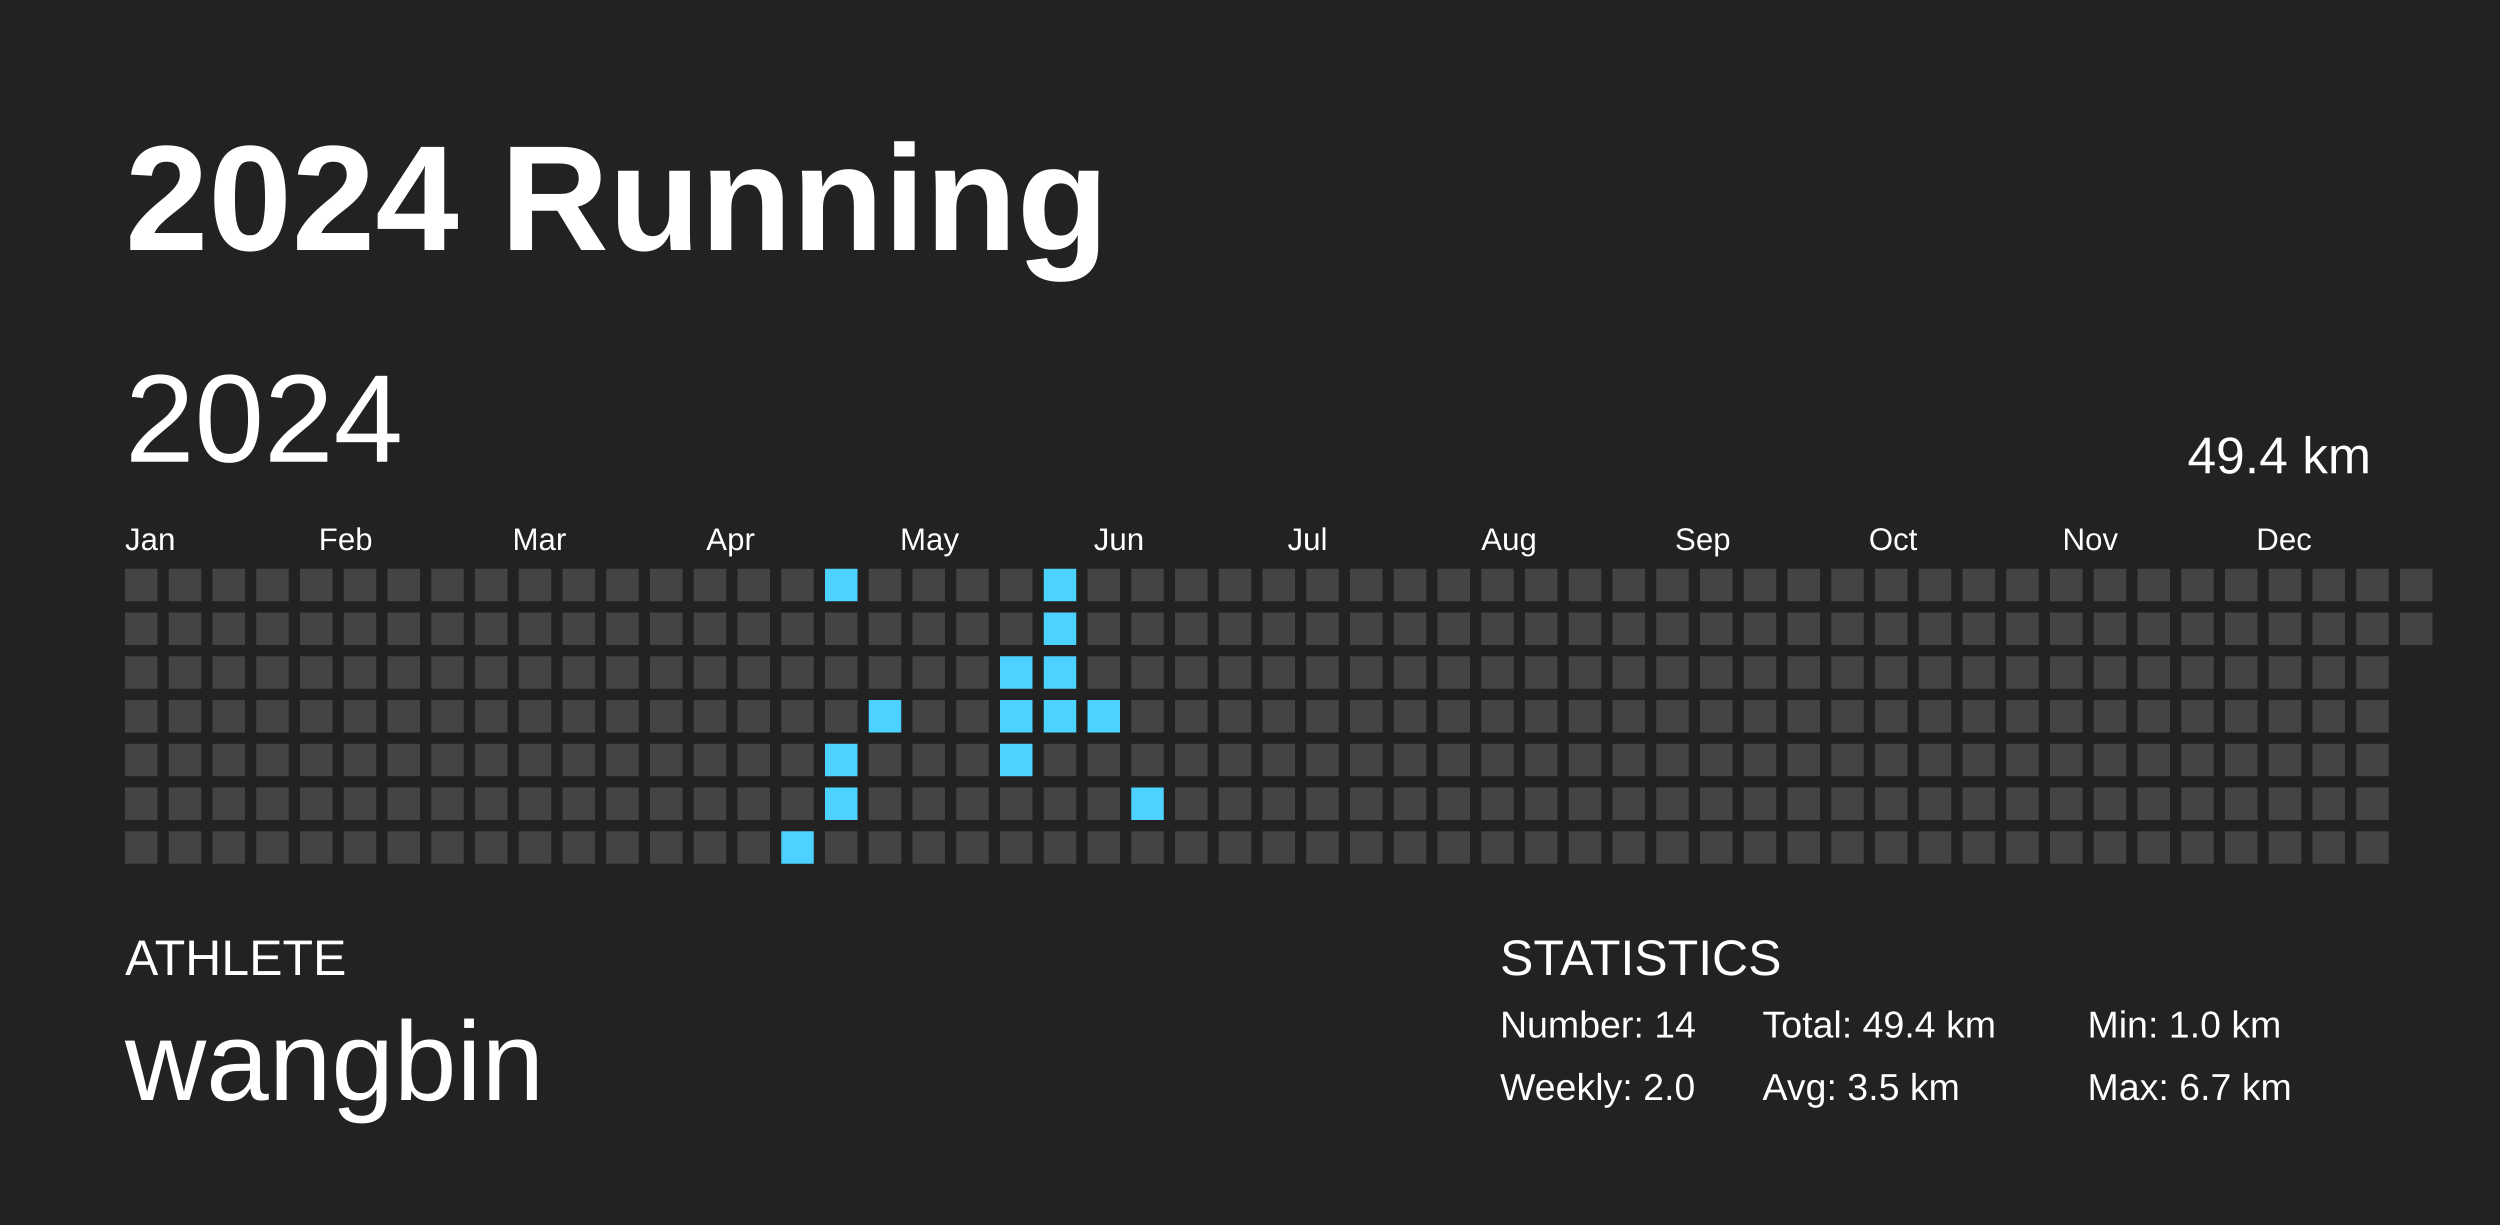
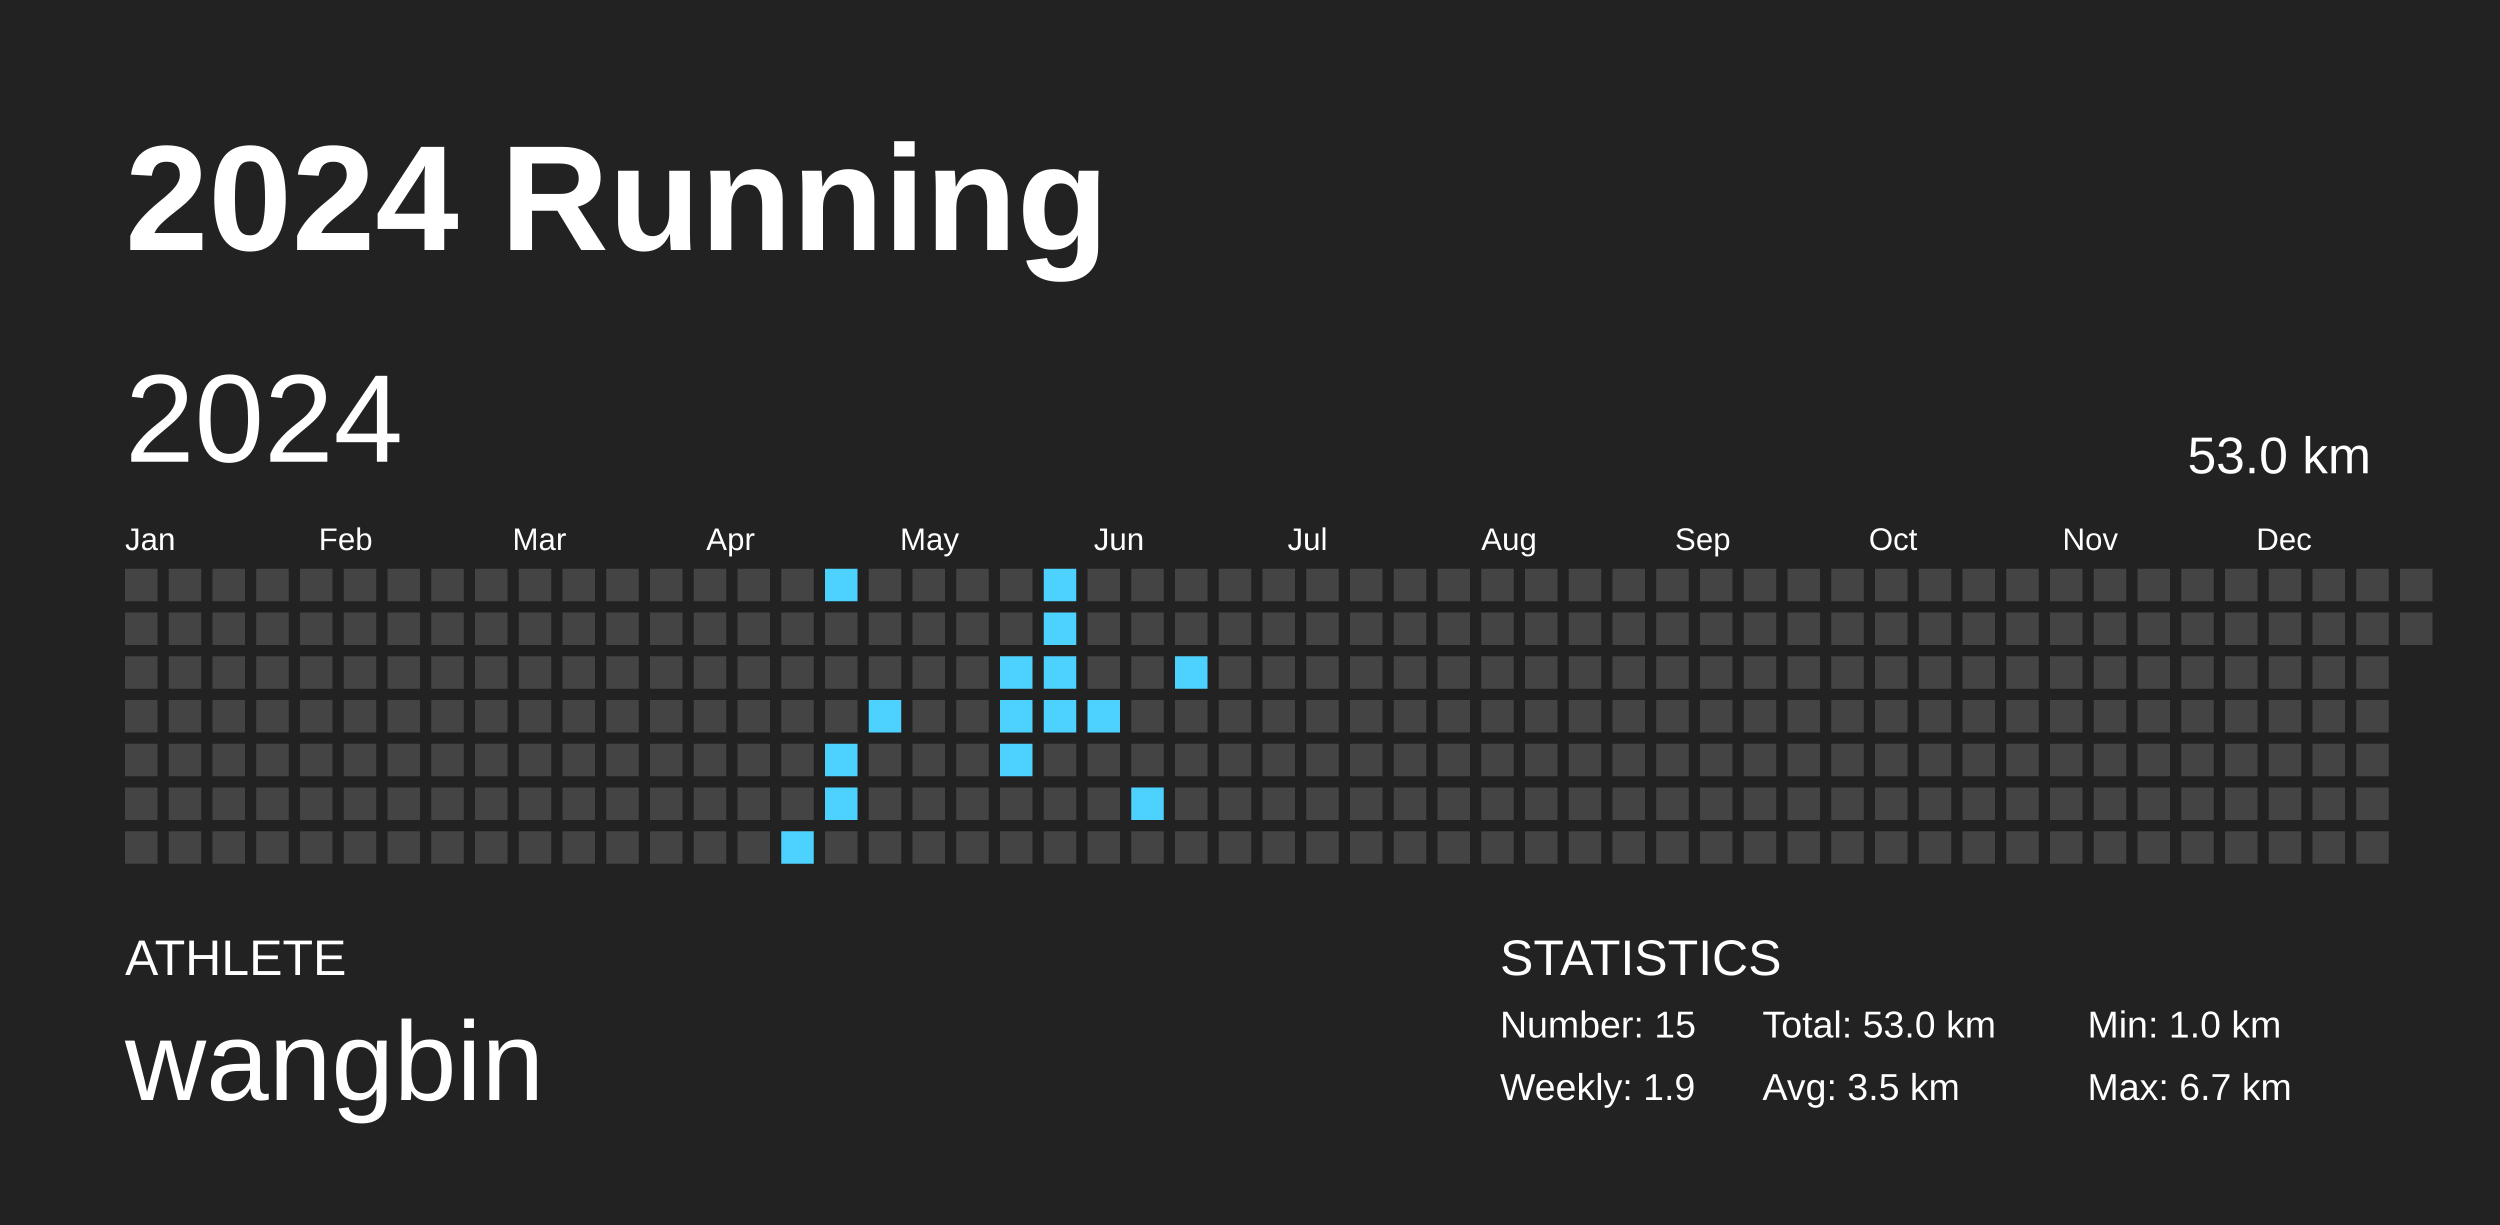
<svg xmlns="http://www.w3.org/2000/svg" baseProfile="full" height="98mm" version="1.1" viewBox="0,0,200,98" width="200mm">
  <defs />
  <rect fill="#222222" height="98" width="200" x="0" y="0" />
  <text fill="#FFFFFF" style="font-size:12px; font-family:Arial; font-weight:bold;" x="10" y="20">2024 Running</text>
  <text fill="#FFFFFF" style="font-size:4px; font-family:Arial" x="10" y="78">ATHLETE</text>
  <text fill="#FFFFFF" style="font-size:9px; font-family:Arial" x="10" y="88">wangbin</text>
  <text fill="#FFFFFF" style="font-size:4px; font-family:Arial" x="120" y="78">STATISTICS</text>
-   <text fill="#FFFFFF" style="font-size:3px; font-family:Arial" x="120" y="83">Number: 14</text>
-   <text fill="#FFFFFF" style="font-size:3px; font-family:Arial" x="120" y="88">Weekly: 2.0</text>
-   <text fill="#FFFFFF" style="font-size:3px; font-family:Arial" x="141" y="83">Total: 49.4 km</text>
+   <text fill="#FFFFFF" style="font-size:3px; font-family:Arial" x="120" y="83">Number: 15</text>
+   <text fill="#FFFFFF" style="font-size:3px; font-family:Arial" x="120" y="88">Weekly: 1.9</text>
+   <text fill="#FFFFFF" style="font-size:3px; font-family:Arial" x="141" y="83">Total: 53.0 km</text>
  <text fill="#FFFFFF" style="font-size:3px; font-family:Arial" x="141" y="88">Avg: 3.5 km</text>
  <text fill="#FFFFFF" style="font-size:3px; font-family:Arial" x="167" y="83">Min: 1.0 km</text>
  <text fill="#FFFFFF" style="font-size:3px; font-family:Arial" x="167" y="88">Max: 6.7 km</text>
  <text dominant-baseline="hanging" fill="#FFFFFF" style="font-size:10.0px; font-family:Arial;" x="10" y="30">2024</text>
-   <text dominant-baseline="hanging" fill="#FFFFFF" style="font-size:4.125px; font-family:Arial;" x="175" y="35">49.4 km</text>
+   <text dominant-baseline="hanging" fill="#FFFFFF" style="font-size:4.125px; font-family:Arial;" x="175" y="35">53.0 km</text>
  <text fill="#FFFFFF" style="font-size:2.5px; font-family:Arial" x="10.0" y="44">Jan</text>
  <text fill="#FFFFFF" style="font-size:2.5px; font-family:Arial" x="25.5" y="44">Feb</text>
  <text fill="#FFFFFF" style="font-size:2.5px; font-family:Arial" x="41.0" y="44">Mar</text>
  <text fill="#FFFFFF" style="font-size:2.5px; font-family:Arial" x="56.5" y="44">Apr</text>
  <text fill="#FFFFFF" style="font-size:2.5px; font-family:Arial" x="72.0" y="44">May</text>
  <text fill="#FFFFFF" style="font-size:2.5px; font-family:Arial" x="87.5" y="44">Jun</text>
  <text fill="#FFFFFF" style="font-size:2.5px; font-family:Arial" x="103.0" y="44">Jul</text>
  <text fill="#FFFFFF" style="font-size:2.5px; font-family:Arial" x="118.5" y="44">Aug</text>
  <text fill="#FFFFFF" style="font-size:2.5px; font-family:Arial" x="134.0" y="44">Sep</text>
  <text fill="#FFFFFF" style="font-size:2.5px; font-family:Arial" x="149.5" y="44">Oct</text>
  <text fill="#FFFFFF" style="font-size:2.5px; font-family:Arial" x="165.0" y="44">Nov</text>
  <text fill="#FFFFFF" style="font-size:2.5px; font-family:Arial" x="180.5" y="44">Dec</text>
  <rect fill="#444444" height="2.6" width="2.6" x="10.0" y="45.5" />
  <rect fill="#444444" height="2.6" width="2.6" x="10.0" y="49.0" />
  <rect fill="#444444" height="2.6" width="2.6" x="10.0" y="52.5" />
  <rect fill="#444444" height="2.6" width="2.6" x="10.0" y="56.0" />
  <rect fill="#444444" height="2.6" width="2.6" x="10.0" y="59.5" />
  <rect fill="#444444" height="2.6" width="2.6" x="10.0" y="63.0" />
  <rect fill="#444444" height="2.6" width="2.6" x="10.0" y="66.5" />
  <rect fill="#444444" height="2.6" width="2.6" x="13.5" y="45.5" />
  <rect fill="#444444" height="2.6" width="2.6" x="13.5" y="49.0" />
  <rect fill="#444444" height="2.6" width="2.6" x="13.5" y="52.5" />
  <rect fill="#444444" height="2.6" width="2.6" x="13.5" y="56.0" />
  <rect fill="#444444" height="2.6" width="2.6" x="13.5" y="59.5" />
  <rect fill="#444444" height="2.6" width="2.6" x="13.5" y="63.0" />
  <rect fill="#444444" height="2.6" width="2.6" x="13.5" y="66.5" />
  <rect fill="#444444" height="2.6" width="2.6" x="17.0" y="45.5" />
  <rect fill="#444444" height="2.6" width="2.6" x="17.0" y="49.0" />
  <rect fill="#444444" height="2.6" width="2.6" x="17.0" y="52.5" />
  <rect fill="#444444" height="2.6" width="2.6" x="17.0" y="56.0" />
  <rect fill="#444444" height="2.6" width="2.6" x="17.0" y="59.5" />
  <rect fill="#444444" height="2.6" width="2.6" x="17.0" y="63.0" />
  <rect fill="#444444" height="2.6" width="2.6" x="17.0" y="66.5" />
  <rect fill="#444444" height="2.6" width="2.6" x="20.5" y="45.5" />
  <rect fill="#444444" height="2.6" width="2.6" x="20.5" y="49.0" />
  <rect fill="#444444" height="2.6" width="2.6" x="20.5" y="52.5" />
  <rect fill="#444444" height="2.6" width="2.6" x="20.5" y="56.0" />
  <rect fill="#444444" height="2.6" width="2.6" x="20.5" y="59.5" />
  <rect fill="#444444" height="2.6" width="2.6" x="20.5" y="63.0" />
  <rect fill="#444444" height="2.6" width="2.6" x="20.5" y="66.5" />
  <rect fill="#444444" height="2.6" width="2.6" x="24.0" y="45.5" />
  <rect fill="#444444" height="2.6" width="2.6" x="24.0" y="49.0" />
  <rect fill="#444444" height="2.6" width="2.6" x="24.0" y="52.5" />
  <rect fill="#444444" height="2.6" width="2.6" x="24.0" y="56.0" />
  <rect fill="#444444" height="2.6" width="2.6" x="24.0" y="59.5" />
  <rect fill="#444444" height="2.6" width="2.6" x="24.0" y="63.0" />
  <rect fill="#444444" height="2.6" width="2.6" x="24.0" y="66.5" />
  <rect fill="#444444" height="2.6" width="2.6" x="27.5" y="45.5" />
  <rect fill="#444444" height="2.6" width="2.6" x="27.5" y="49.0" />
  <rect fill="#444444" height="2.6" width="2.6" x="27.5" y="52.5" />
  <rect fill="#444444" height="2.6" width="2.6" x="27.5" y="56.0" />
  <rect fill="#444444" height="2.6" width="2.6" x="27.5" y="59.5" />
  <rect fill="#444444" height="2.6" width="2.6" x="27.5" y="63.0" />
  <rect fill="#444444" height="2.6" width="2.6" x="27.5" y="66.5" />
  <rect fill="#444444" height="2.6" width="2.6" x="31.0" y="45.5" />
  <rect fill="#444444" height="2.6" width="2.6" x="31.0" y="49.0" />
  <rect fill="#444444" height="2.6" width="2.6" x="31.0" y="52.5" />
  <rect fill="#444444" height="2.6" width="2.6" x="31.0" y="56.0" />
  <rect fill="#444444" height="2.6" width="2.6" x="31.0" y="59.5" />
  <rect fill="#444444" height="2.6" width="2.6" x="31.0" y="63.0" />
  <rect fill="#444444" height="2.6" width="2.6" x="31.0" y="66.5" />
  <rect fill="#444444" height="2.6" width="2.6" x="34.5" y="45.5" />
  <rect fill="#444444" height="2.6" width="2.6" x="34.5" y="49.0" />
  <rect fill="#444444" height="2.6" width="2.6" x="34.5" y="52.5" />
  <rect fill="#444444" height="2.6" width="2.6" x="34.5" y="56.0" />
  <rect fill="#444444" height="2.6" width="2.6" x="34.5" y="59.5" />
  <rect fill="#444444" height="2.6" width="2.6" x="34.5" y="63.0" />
  <rect fill="#444444" height="2.6" width="2.6" x="34.5" y="66.5" />
  <rect fill="#444444" height="2.6" width="2.6" x="38.0" y="45.5" />
  <rect fill="#444444" height="2.6" width="2.6" x="38.0" y="49.0" />
  <rect fill="#444444" height="2.6" width="2.6" x="38.0" y="52.5" />
  <rect fill="#444444" height="2.6" width="2.6" x="38.0" y="56.0" />
  <rect fill="#444444" height="2.6" width="2.6" x="38.0" y="59.5" />
  <rect fill="#444444" height="2.6" width="2.6" x="38.0" y="63.0" />
  <rect fill="#444444" height="2.6" width="2.6" x="38.0" y="66.5" />
  <rect fill="#444444" height="2.6" width="2.6" x="41.5" y="45.5" />
  <rect fill="#444444" height="2.6" width="2.6" x="41.5" y="49.0" />
  <rect fill="#444444" height="2.6" width="2.6" x="41.5" y="52.5" />
  <rect fill="#444444" height="2.6" width="2.6" x="41.5" y="56.0" />
  <rect fill="#444444" height="2.6" width="2.6" x="41.5" y="59.5" />
  <rect fill="#444444" height="2.6" width="2.6" x="41.5" y="63.0" />
  <rect fill="#444444" height="2.6" width="2.6" x="41.5" y="66.5" />
  <rect fill="#444444" height="2.6" width="2.6" x="45.0" y="45.5" />
  <rect fill="#444444" height="2.6" width="2.6" x="45.0" y="49.0" />
  <rect fill="#444444" height="2.6" width="2.6" x="45.0" y="52.5" />
  <rect fill="#444444" height="2.6" width="2.6" x="45.0" y="56.0" />
  <rect fill="#444444" height="2.6" width="2.6" x="45.0" y="59.5" />
  <rect fill="#444444" height="2.6" width="2.6" x="45.0" y="63.0" />
  <rect fill="#444444" height="2.6" width="2.6" x="45.0" y="66.5" />
  <rect fill="#444444" height="2.6" width="2.6" x="48.5" y="45.5" />
  <rect fill="#444444" height="2.6" width="2.6" x="48.5" y="49.0" />
  <rect fill="#444444" height="2.6" width="2.6" x="48.5" y="52.5" />
  <rect fill="#444444" height="2.6" width="2.6" x="48.5" y="56.0" />
  <rect fill="#444444" height="2.6" width="2.6" x="48.5" y="59.5" />
  <rect fill="#444444" height="2.6" width="2.6" x="48.5" y="63.0" />
  <rect fill="#444444" height="2.6" width="2.6" x="48.5" y="66.5" />
  <rect fill="#444444" height="2.6" width="2.6" x="52.0" y="45.5" />
  <rect fill="#444444" height="2.6" width="2.6" x="52.0" y="49.0" />
  <rect fill="#444444" height="2.6" width="2.6" x="52.0" y="52.5" />
  <rect fill="#444444" height="2.6" width="2.6" x="52.0" y="56.0" />
  <rect fill="#444444" height="2.6" width="2.6" x="52.0" y="59.5" />
  <rect fill="#444444" height="2.6" width="2.6" x="52.0" y="63.0" />
  <rect fill="#444444" height="2.6" width="2.6" x="52.0" y="66.5" />
  <rect fill="#444444" height="2.6" width="2.6" x="55.5" y="45.5" />
  <rect fill="#444444" height="2.6" width="2.6" x="55.5" y="49.0" />
  <rect fill="#444444" height="2.6" width="2.6" x="55.5" y="52.5" />
  <rect fill="#444444" height="2.6" width="2.6" x="55.5" y="56.0" />
  <rect fill="#444444" height="2.6" width="2.6" x="55.5" y="59.5" />
  <rect fill="#444444" height="2.6" width="2.6" x="55.5" y="63.0" />
  <rect fill="#444444" height="2.6" width="2.6" x="55.5" y="66.5" />
  <rect fill="#444444" height="2.6" width="2.6" x="59.0" y="45.5" />
  <rect fill="#444444" height="2.6" width="2.6" x="59.0" y="49.0" />
  <rect fill="#444444" height="2.6" width="2.6" x="59.0" y="52.5" />
  <rect fill="#444444" height="2.6" width="2.6" x="59.0" y="56.0" />
  <rect fill="#444444" height="2.6" width="2.6" x="59.0" y="59.5" />
  <rect fill="#444444" height="2.6" width="2.6" x="59.0" y="63.0" />
  <rect fill="#444444" height="2.6" width="2.6" x="59.0" y="66.5" />
  <rect fill="#444444" height="2.6" width="2.6" x="62.5" y="45.5" />
  <rect fill="#444444" height="2.6" width="2.6" x="62.5" y="49.0" />
  <rect fill="#444444" height="2.6" width="2.6" x="62.5" y="52.5" />
  <rect fill="#444444" height="2.6" width="2.6" x="62.5" y="56.0" />
  <rect fill="#444444" height="2.6" width="2.6" x="62.5" y="59.5" />
  <rect fill="#444444" height="2.6" width="2.6" x="62.5" y="63.0" />
  <rect fill="#4dd2ff" height="2.6" width="2.6" x="62.5" y="66.5" />
  <rect fill="#4dd2ff" height="2.6" width="2.6" x="66.0" y="45.5" />
  <rect fill="#444444" height="2.6" width="2.6" x="66.0" y="49.0" />
  <rect fill="#444444" height="2.6" width="2.6" x="66.0" y="52.5" />
  <rect fill="#444444" height="2.6" width="2.6" x="66.0" y="56.0" />
  <rect fill="#4dd2ff" height="2.6" width="2.6" x="66.0" y="59.5" />
  <rect fill="#4dd2ff" height="2.6" width="2.6" x="66.0" y="63.0" />
  <rect fill="#444444" height="2.6" width="2.6" x="66.0" y="66.5" />
  <rect fill="#444444" height="2.6" width="2.6" x="69.5" y="45.5" />
  <rect fill="#444444" height="2.6" width="2.6" x="69.5" y="49.0" />
  <rect fill="#444444" height="2.6" width="2.6" x="69.5" y="52.5" />
  <rect fill="#4dd2ff" height="2.6" width="2.6" x="69.5" y="56.0" />
  <rect fill="#444444" height="2.6" width="2.6" x="69.5" y="59.5" />
  <rect fill="#444444" height="2.6" width="2.6" x="69.5" y="63.0" />
  <rect fill="#444444" height="2.6" width="2.6" x="69.5" y="66.5" />
  <rect fill="#444444" height="2.6" width="2.6" x="73.0" y="45.5" />
  <rect fill="#444444" height="2.6" width="2.6" x="73.0" y="49.0" />
  <rect fill="#444444" height="2.6" width="2.6" x="73.0" y="52.5" />
  <rect fill="#444444" height="2.6" width="2.6" x="73.0" y="56.0" />
  <rect fill="#444444" height="2.6" width="2.6" x="73.0" y="59.5" />
  <rect fill="#444444" height="2.6" width="2.6" x="73.0" y="63.0" />
  <rect fill="#444444" height="2.6" width="2.6" x="73.0" y="66.5" />
  <rect fill="#444444" height="2.6" width="2.6" x="76.5" y="45.5" />
  <rect fill="#444444" height="2.6" width="2.6" x="76.5" y="49.0" />
  <rect fill="#444444" height="2.6" width="2.6" x="76.5" y="52.5" />
  <rect fill="#444444" height="2.6" width="2.6" x="76.5" y="56.0" />
  <rect fill="#444444" height="2.6" width="2.6" x="76.5" y="59.5" />
  <rect fill="#444444" height="2.6" width="2.6" x="76.5" y="63.0" />
  <rect fill="#444444" height="2.6" width="2.6" x="76.5" y="66.5" />
  <rect fill="#444444" height="2.6" width="2.6" x="80.0" y="45.5" />
  <rect fill="#444444" height="2.6" width="2.6" x="80.0" y="49.0" />
  <rect fill="#4dd2ff" height="2.6" width="2.6" x="80.0" y="52.5" />
  <rect fill="#4dd2ff" height="2.6" width="2.6" x="80.0" y="56.0" />
  <rect fill="#4dd2ff" height="2.6" width="2.6" x="80.0" y="59.5" />
  <rect fill="#444444" height="2.6" width="2.6" x="80.0" y="63.0" />
  <rect fill="#444444" height="2.6" width="2.6" x="80.0" y="66.5" />
  <rect fill="#4dd2ff" height="2.6" width="2.6" x="83.5" y="45.5" />
  <rect fill="#4dd2ff" height="2.6" width="2.6" x="83.5" y="49.0" />
  <rect fill="#4dd2ff" height="2.6" width="2.6" x="83.5" y="52.5" />
  <rect fill="#4dd2ff" height="2.6" width="2.6" x="83.5" y="56.0" />
  <rect fill="#444444" height="2.6" width="2.6" x="83.5" y="59.5" />
  <rect fill="#444444" height="2.6" width="2.6" x="83.5" y="63.0" />
  <rect fill="#444444" height="2.6" width="2.6" x="83.5" y="66.5" />
  <rect fill="#444444" height="2.6" width="2.6" x="87.0" y="45.5" />
  <rect fill="#444444" height="2.6" width="2.6" x="87.0" y="49.0" />
  <rect fill="#444444" height="2.6" width="2.6" x="87.0" y="52.5" />
  <rect fill="#4dd2ff" height="2.6" width="2.6" x="87.0" y="56.0" />
  <rect fill="#444444" height="2.6" width="2.6" x="87.0" y="59.5" />
  <rect fill="#444444" height="2.6" width="2.6" x="87.0" y="63.0" />
  <rect fill="#444444" height="2.6" width="2.6" x="87.0" y="66.5" />
  <rect fill="#444444" height="2.6" width="2.6" x="90.5" y="45.5" />
  <rect fill="#444444" height="2.6" width="2.6" x="90.5" y="49.0" />
  <rect fill="#444444" height="2.6" width="2.6" x="90.5" y="52.5" />
  <rect fill="#444444" height="2.6" width="2.6" x="90.5" y="56.0" />
  <rect fill="#444444" height="2.6" width="2.6" x="90.5" y="59.5" />
  <rect fill="#4dd2ff" height="2.6" width="2.6" x="90.5" y="63.0" />
  <rect fill="#444444" height="2.6" width="2.6" x="90.5" y="66.5" />
  <rect fill="#444444" height="2.6" width="2.6" x="94.0" y="45.5" />
  <rect fill="#444444" height="2.6" width="2.6" x="94.0" y="49.0" />
-   <rect fill="#444444" height="2.6" width="2.6" x="94.0" y="52.5" />
+   <rect fill="#4dd2ff" height="2.6" width="2.6" x="94.0" y="52.5" />
  <rect fill="#444444" height="2.6" width="2.6" x="94.0" y="56.0" />
  <rect fill="#444444" height="2.6" width="2.6" x="94.0" y="59.5" />
  <rect fill="#444444" height="2.6" width="2.6" x="94.0" y="63.0" />
  <rect fill="#444444" height="2.6" width="2.6" x="94.0" y="66.5" />
  <rect fill="#444444" height="2.6" width="2.6" x="97.5" y="45.5" />
  <rect fill="#444444" height="2.6" width="2.6" x="97.5" y="49.0" />
  <rect fill="#444444" height="2.6" width="2.6" x="97.5" y="52.5" />
  <rect fill="#444444" height="2.6" width="2.6" x="97.5" y="56.0" />
  <rect fill="#444444" height="2.6" width="2.6" x="97.5" y="59.5" />
  <rect fill="#444444" height="2.6" width="2.6" x="97.5" y="63.0" />
  <rect fill="#444444" height="2.6" width="2.6" x="97.5" y="66.5" />
  <rect fill="#444444" height="2.6" width="2.6" x="101.0" y="45.5" />
  <rect fill="#444444" height="2.6" width="2.6" x="101.0" y="49.0" />
  <rect fill="#444444" height="2.6" width="2.6" x="101.0" y="52.5" />
  <rect fill="#444444" height="2.6" width="2.6" x="101.0" y="56.0" />
  <rect fill="#444444" height="2.6" width="2.6" x="101.0" y="59.5" />
  <rect fill="#444444" height="2.6" width="2.6" x="101.0" y="63.0" />
  <rect fill="#444444" height="2.6" width="2.6" x="101.0" y="66.5" />
  <rect fill="#444444" height="2.6" width="2.6" x="104.5" y="45.5" />
  <rect fill="#444444" height="2.6" width="2.6" x="104.5" y="49.0" />
  <rect fill="#444444" height="2.6" width="2.6" x="104.5" y="52.5" />
  <rect fill="#444444" height="2.6" width="2.6" x="104.5" y="56.0" />
  <rect fill="#444444" height="2.6" width="2.6" x="104.5" y="59.5" />
  <rect fill="#444444" height="2.6" width="2.6" x="104.5" y="63.0" />
  <rect fill="#444444" height="2.6" width="2.6" x="104.5" y="66.5" />
  <rect fill="#444444" height="2.6" width="2.6" x="108.0" y="45.5" />
  <rect fill="#444444" height="2.6" width="2.6" x="108.0" y="49.0" />
  <rect fill="#444444" height="2.6" width="2.6" x="108.0" y="52.5" />
  <rect fill="#444444" height="2.6" width="2.6" x="108.0" y="56.0" />
  <rect fill="#444444" height="2.6" width="2.6" x="108.0" y="59.5" />
  <rect fill="#444444" height="2.6" width="2.6" x="108.0" y="63.0" />
  <rect fill="#444444" height="2.6" width="2.6" x="108.0" y="66.5" />
  <rect fill="#444444" height="2.6" width="2.6" x="111.5" y="45.5" />
  <rect fill="#444444" height="2.6" width="2.6" x="111.5" y="49.0" />
  <rect fill="#444444" height="2.6" width="2.6" x="111.5" y="52.5" />
  <rect fill="#444444" height="2.6" width="2.6" x="111.5" y="56.0" />
  <rect fill="#444444" height="2.6" width="2.6" x="111.5" y="59.5" />
  <rect fill="#444444" height="2.6" width="2.6" x="111.5" y="63.0" />
  <rect fill="#444444" height="2.6" width="2.6" x="111.5" y="66.5" />
  <rect fill="#444444" height="2.6" width="2.6" x="115.0" y="45.5" />
  <rect fill="#444444" height="2.6" width="2.6" x="115.0" y="49.0" />
  <rect fill="#444444" height="2.6" width="2.6" x="115.0" y="52.5" />
  <rect fill="#444444" height="2.6" width="2.6" x="115.0" y="56.0" />
  <rect fill="#444444" height="2.6" width="2.6" x="115.0" y="59.5" />
  <rect fill="#444444" height="2.6" width="2.6" x="115.0" y="63.0" />
  <rect fill="#444444" height="2.6" width="2.6" x="115.0" y="66.5" />
  <rect fill="#444444" height="2.6" width="2.6" x="118.5" y="45.5" />
  <rect fill="#444444" height="2.6" width="2.6" x="118.5" y="49.0" />
  <rect fill="#444444" height="2.6" width="2.6" x="118.5" y="52.5" />
  <rect fill="#444444" height="2.6" width="2.6" x="118.5" y="56.0" />
  <rect fill="#444444" height="2.6" width="2.6" x="118.5" y="59.5" />
  <rect fill="#444444" height="2.6" width="2.6" x="118.5" y="63.0" />
  <rect fill="#444444" height="2.6" width="2.6" x="118.5" y="66.5" />
  <rect fill="#444444" height="2.6" width="2.6" x="122.0" y="45.5" />
  <rect fill="#444444" height="2.6" width="2.6" x="122.0" y="49.0" />
  <rect fill="#444444" height="2.6" width="2.6" x="122.0" y="52.5" />
  <rect fill="#444444" height="2.6" width="2.6" x="122.0" y="56.0" />
  <rect fill="#444444" height="2.6" width="2.6" x="122.0" y="59.5" />
  <rect fill="#444444" height="2.6" width="2.6" x="122.0" y="63.0" />
  <rect fill="#444444" height="2.6" width="2.6" x="122.0" y="66.5" />
  <rect fill="#444444" height="2.6" width="2.6" x="125.5" y="45.5" />
  <rect fill="#444444" height="2.6" width="2.6" x="125.5" y="49.0" />
  <rect fill="#444444" height="2.6" width="2.6" x="125.5" y="52.5" />
  <rect fill="#444444" height="2.6" width="2.6" x="125.5" y="56.0" />
  <rect fill="#444444" height="2.6" width="2.6" x="125.5" y="59.5" />
  <rect fill="#444444" height="2.6" width="2.6" x="125.5" y="63.0" />
  <rect fill="#444444" height="2.6" width="2.6" x="125.5" y="66.5" />
  <rect fill="#444444" height="2.6" width="2.6" x="129.0" y="45.5" />
  <rect fill="#444444" height="2.6" width="2.6" x="129.0" y="49.0" />
  <rect fill="#444444" height="2.6" width="2.6" x="129.0" y="52.5" />
  <rect fill="#444444" height="2.6" width="2.6" x="129.0" y="56.0" />
  <rect fill="#444444" height="2.6" width="2.6" x="129.0" y="59.5" />
  <rect fill="#444444" height="2.6" width="2.6" x="129.0" y="63.0" />
  <rect fill="#444444" height="2.6" width="2.6" x="129.0" y="66.5" />
  <rect fill="#444444" height="2.6" width="2.6" x="132.5" y="45.5" />
  <rect fill="#444444" height="2.6" width="2.6" x="132.5" y="49.0" />
  <rect fill="#444444" height="2.6" width="2.6" x="132.5" y="52.5" />
  <rect fill="#444444" height="2.6" width="2.6" x="132.5" y="56.0" />
  <rect fill="#444444" height="2.6" width="2.6" x="132.5" y="59.5" />
  <rect fill="#444444" height="2.6" width="2.6" x="132.5" y="63.0" />
  <rect fill="#444444" height="2.6" width="2.6" x="132.5" y="66.5" />
  <rect fill="#444444" height="2.6" width="2.6" x="136.0" y="45.5" />
  <rect fill="#444444" height="2.6" width="2.6" x="136.0" y="49.0" />
  <rect fill="#444444" height="2.6" width="2.6" x="136.0" y="52.5" />
  <rect fill="#444444" height="2.6" width="2.6" x="136.0" y="56.0" />
  <rect fill="#444444" height="2.6" width="2.6" x="136.0" y="59.5" />
  <rect fill="#444444" height="2.6" width="2.6" x="136.0" y="63.0" />
  <rect fill="#444444" height="2.6" width="2.6" x="136.0" y="66.5" />
  <rect fill="#444444" height="2.6" width="2.6" x="139.5" y="45.5" />
  <rect fill="#444444" height="2.6" width="2.6" x="139.5" y="49.0" />
  <rect fill="#444444" height="2.6" width="2.6" x="139.5" y="52.5" />
  <rect fill="#444444" height="2.6" width="2.6" x="139.5" y="56.0" />
  <rect fill="#444444" height="2.6" width="2.6" x="139.5" y="59.5" />
  <rect fill="#444444" height="2.6" width="2.6" x="139.5" y="63.0" />
  <rect fill="#444444" height="2.6" width="2.6" x="139.5" y="66.5" />
  <rect fill="#444444" height="2.6" width="2.6" x="143.0" y="45.5" />
  <rect fill="#444444" height="2.6" width="2.6" x="143.0" y="49.0" />
  <rect fill="#444444" height="2.6" width="2.6" x="143.0" y="52.5" />
  <rect fill="#444444" height="2.6" width="2.6" x="143.0" y="56.0" />
  <rect fill="#444444" height="2.6" width="2.6" x="143.0" y="59.5" />
  <rect fill="#444444" height="2.6" width="2.6" x="143.0" y="63.0" />
  <rect fill="#444444" height="2.6" width="2.6" x="143.0" y="66.5" />
  <rect fill="#444444" height="2.6" width="2.6" x="146.5" y="45.5" />
  <rect fill="#444444" height="2.6" width="2.6" x="146.5" y="49.0" />
  <rect fill="#444444" height="2.6" width="2.6" x="146.5" y="52.5" />
  <rect fill="#444444" height="2.6" width="2.6" x="146.5" y="56.0" />
  <rect fill="#444444" height="2.6" width="2.6" x="146.5" y="59.5" />
  <rect fill="#444444" height="2.6" width="2.6" x="146.5" y="63.0" />
  <rect fill="#444444" height="2.6" width="2.6" x="146.5" y="66.5" />
  <rect fill="#444444" height="2.6" width="2.6" x="150.0" y="45.5" />
  <rect fill="#444444" height="2.6" width="2.6" x="150.0" y="49.0" />
  <rect fill="#444444" height="2.6" width="2.6" x="150.0" y="52.5" />
  <rect fill="#444444" height="2.6" width="2.6" x="150.0" y="56.0" />
  <rect fill="#444444" height="2.6" width="2.6" x="150.0" y="59.5" />
  <rect fill="#444444" height="2.6" width="2.6" x="150.0" y="63.0" />
  <rect fill="#444444" height="2.6" width="2.6" x="150.0" y="66.5" />
  <rect fill="#444444" height="2.6" width="2.6" x="153.5" y="45.5" />
  <rect fill="#444444" height="2.6" width="2.6" x="153.5" y="49.0" />
  <rect fill="#444444" height="2.6" width="2.6" x="153.5" y="52.5" />
  <rect fill="#444444" height="2.6" width="2.6" x="153.5" y="56.0" />
  <rect fill="#444444" height="2.6" width="2.6" x="153.5" y="59.5" />
  <rect fill="#444444" height="2.6" width="2.6" x="153.5" y="63.0" />
  <rect fill="#444444" height="2.6" width="2.6" x="153.5" y="66.5" />
  <rect fill="#444444" height="2.6" width="2.6" x="157.0" y="45.5" />
  <rect fill="#444444" height="2.6" width="2.6" x="157.0" y="49.0" />
  <rect fill="#444444" height="2.6" width="2.6" x="157.0" y="52.5" />
  <rect fill="#444444" height="2.6" width="2.6" x="157.0" y="56.0" />
  <rect fill="#444444" height="2.6" width="2.6" x="157.0" y="59.5" />
  <rect fill="#444444" height="2.6" width="2.6" x="157.0" y="63.0" />
  <rect fill="#444444" height="2.6" width="2.6" x="157.0" y="66.5" />
  <rect fill="#444444" height="2.6" width="2.6" x="160.5" y="45.5" />
  <rect fill="#444444" height="2.6" width="2.6" x="160.5" y="49.0" />
  <rect fill="#444444" height="2.6" width="2.6" x="160.5" y="52.5" />
  <rect fill="#444444" height="2.6" width="2.6" x="160.5" y="56.0" />
  <rect fill="#444444" height="2.6" width="2.6" x="160.5" y="59.5" />
  <rect fill="#444444" height="2.6" width="2.6" x="160.5" y="63.0" />
  <rect fill="#444444" height="2.6" width="2.6" x="160.5" y="66.5" />
  <rect fill="#444444" height="2.6" width="2.6" x="164.0" y="45.5" />
  <rect fill="#444444" height="2.6" width="2.6" x="164.0" y="49.0" />
  <rect fill="#444444" height="2.6" width="2.6" x="164.0" y="52.5" />
  <rect fill="#444444" height="2.6" width="2.6" x="164.0" y="56.0" />
  <rect fill="#444444" height="2.6" width="2.6" x="164.0" y="59.5" />
  <rect fill="#444444" height="2.6" width="2.6" x="164.0" y="63.0" />
  <rect fill="#444444" height="2.6" width="2.6" x="164.0" y="66.5" />
  <rect fill="#444444" height="2.6" width="2.6" x="167.5" y="45.5" />
  <rect fill="#444444" height="2.6" width="2.6" x="167.5" y="49.0" />
  <rect fill="#444444" height="2.6" width="2.6" x="167.5" y="52.5" />
  <rect fill="#444444" height="2.6" width="2.6" x="167.5" y="56.0" />
  <rect fill="#444444" height="2.6" width="2.6" x="167.5" y="59.5" />
  <rect fill="#444444" height="2.6" width="2.6" x="167.5" y="63.0" />
  <rect fill="#444444" height="2.6" width="2.6" x="167.5" y="66.5" />
  <rect fill="#444444" height="2.6" width="2.6" x="171.0" y="45.5" />
  <rect fill="#444444" height="2.6" width="2.6" x="171.0" y="49.0" />
  <rect fill="#444444" height="2.6" width="2.6" x="171.0" y="52.5" />
  <rect fill="#444444" height="2.6" width="2.6" x="171.0" y="56.0" />
  <rect fill="#444444" height="2.6" width="2.6" x="171.0" y="59.5" />
  <rect fill="#444444" height="2.6" width="2.6" x="171.0" y="63.0" />
  <rect fill="#444444" height="2.6" width="2.6" x="171.0" y="66.5" />
  <rect fill="#444444" height="2.6" width="2.6" x="174.5" y="45.5" />
  <rect fill="#444444" height="2.6" width="2.6" x="174.5" y="49.0" />
  <rect fill="#444444" height="2.6" width="2.6" x="174.5" y="52.5" />
  <rect fill="#444444" height="2.6" width="2.6" x="174.5" y="56.0" />
  <rect fill="#444444" height="2.6" width="2.6" x="174.5" y="59.5" />
  <rect fill="#444444" height="2.6" width="2.6" x="174.5" y="63.0" />
  <rect fill="#444444" height="2.6" width="2.6" x="174.5" y="66.5" />
  <rect fill="#444444" height="2.6" width="2.6" x="178.0" y="45.5" />
  <rect fill="#444444" height="2.6" width="2.6" x="178.0" y="49.0" />
  <rect fill="#444444" height="2.6" width="2.6" x="178.0" y="52.5" />
  <rect fill="#444444" height="2.6" width="2.6" x="178.0" y="56.0" />
  <rect fill="#444444" height="2.6" width="2.6" x="178.0" y="59.5" />
  <rect fill="#444444" height="2.6" width="2.6" x="178.0" y="63.0" />
  <rect fill="#444444" height="2.6" width="2.6" x="178.0" y="66.5" />
  <rect fill="#444444" height="2.6" width="2.6" x="181.5" y="45.5" />
  <rect fill="#444444" height="2.6" width="2.6" x="181.5" y="49.0" />
  <rect fill="#444444" height="2.6" width="2.6" x="181.5" y="52.5" />
  <rect fill="#444444" height="2.6" width="2.6" x="181.5" y="56.0" />
  <rect fill="#444444" height="2.6" width="2.6" x="181.5" y="59.5" />
  <rect fill="#444444" height="2.6" width="2.6" x="181.5" y="63.0" />
  <rect fill="#444444" height="2.6" width="2.6" x="181.5" y="66.5" />
  <rect fill="#444444" height="2.6" width="2.6" x="185.0" y="45.5" />
  <rect fill="#444444" height="2.6" width="2.6" x="185.0" y="49.0" />
  <rect fill="#444444" height="2.6" width="2.6" x="185.0" y="52.5" />
  <rect fill="#444444" height="2.6" width="2.6" x="185.0" y="56.0" />
  <rect fill="#444444" height="2.6" width="2.6" x="185.0" y="59.5" />
  <rect fill="#444444" height="2.6" width="2.6" x="185.0" y="63.0" />
  <rect fill="#444444" height="2.6" width="2.6" x="185.0" y="66.5" />
  <rect fill="#444444" height="2.6" width="2.6" x="188.5" y="45.5" />
  <rect fill="#444444" height="2.6" width="2.6" x="188.5" y="49.0" />
  <rect fill="#444444" height="2.6" width="2.6" x="188.5" y="52.5" />
  <rect fill="#444444" height="2.6" width="2.6" x="188.5" y="56.0" />
  <rect fill="#444444" height="2.6" width="2.6" x="188.5" y="59.5" />
  <rect fill="#444444" height="2.6" width="2.6" x="188.5" y="63.0" />
  <rect fill="#444444" height="2.6" width="2.6" x="188.5" y="66.5" />
  <rect fill="#444444" height="2.6" width="2.6" x="192.0" y="45.5" />
  <rect fill="#444444" height="2.6" width="2.6" x="192.0" y="49.0" />
</svg>
